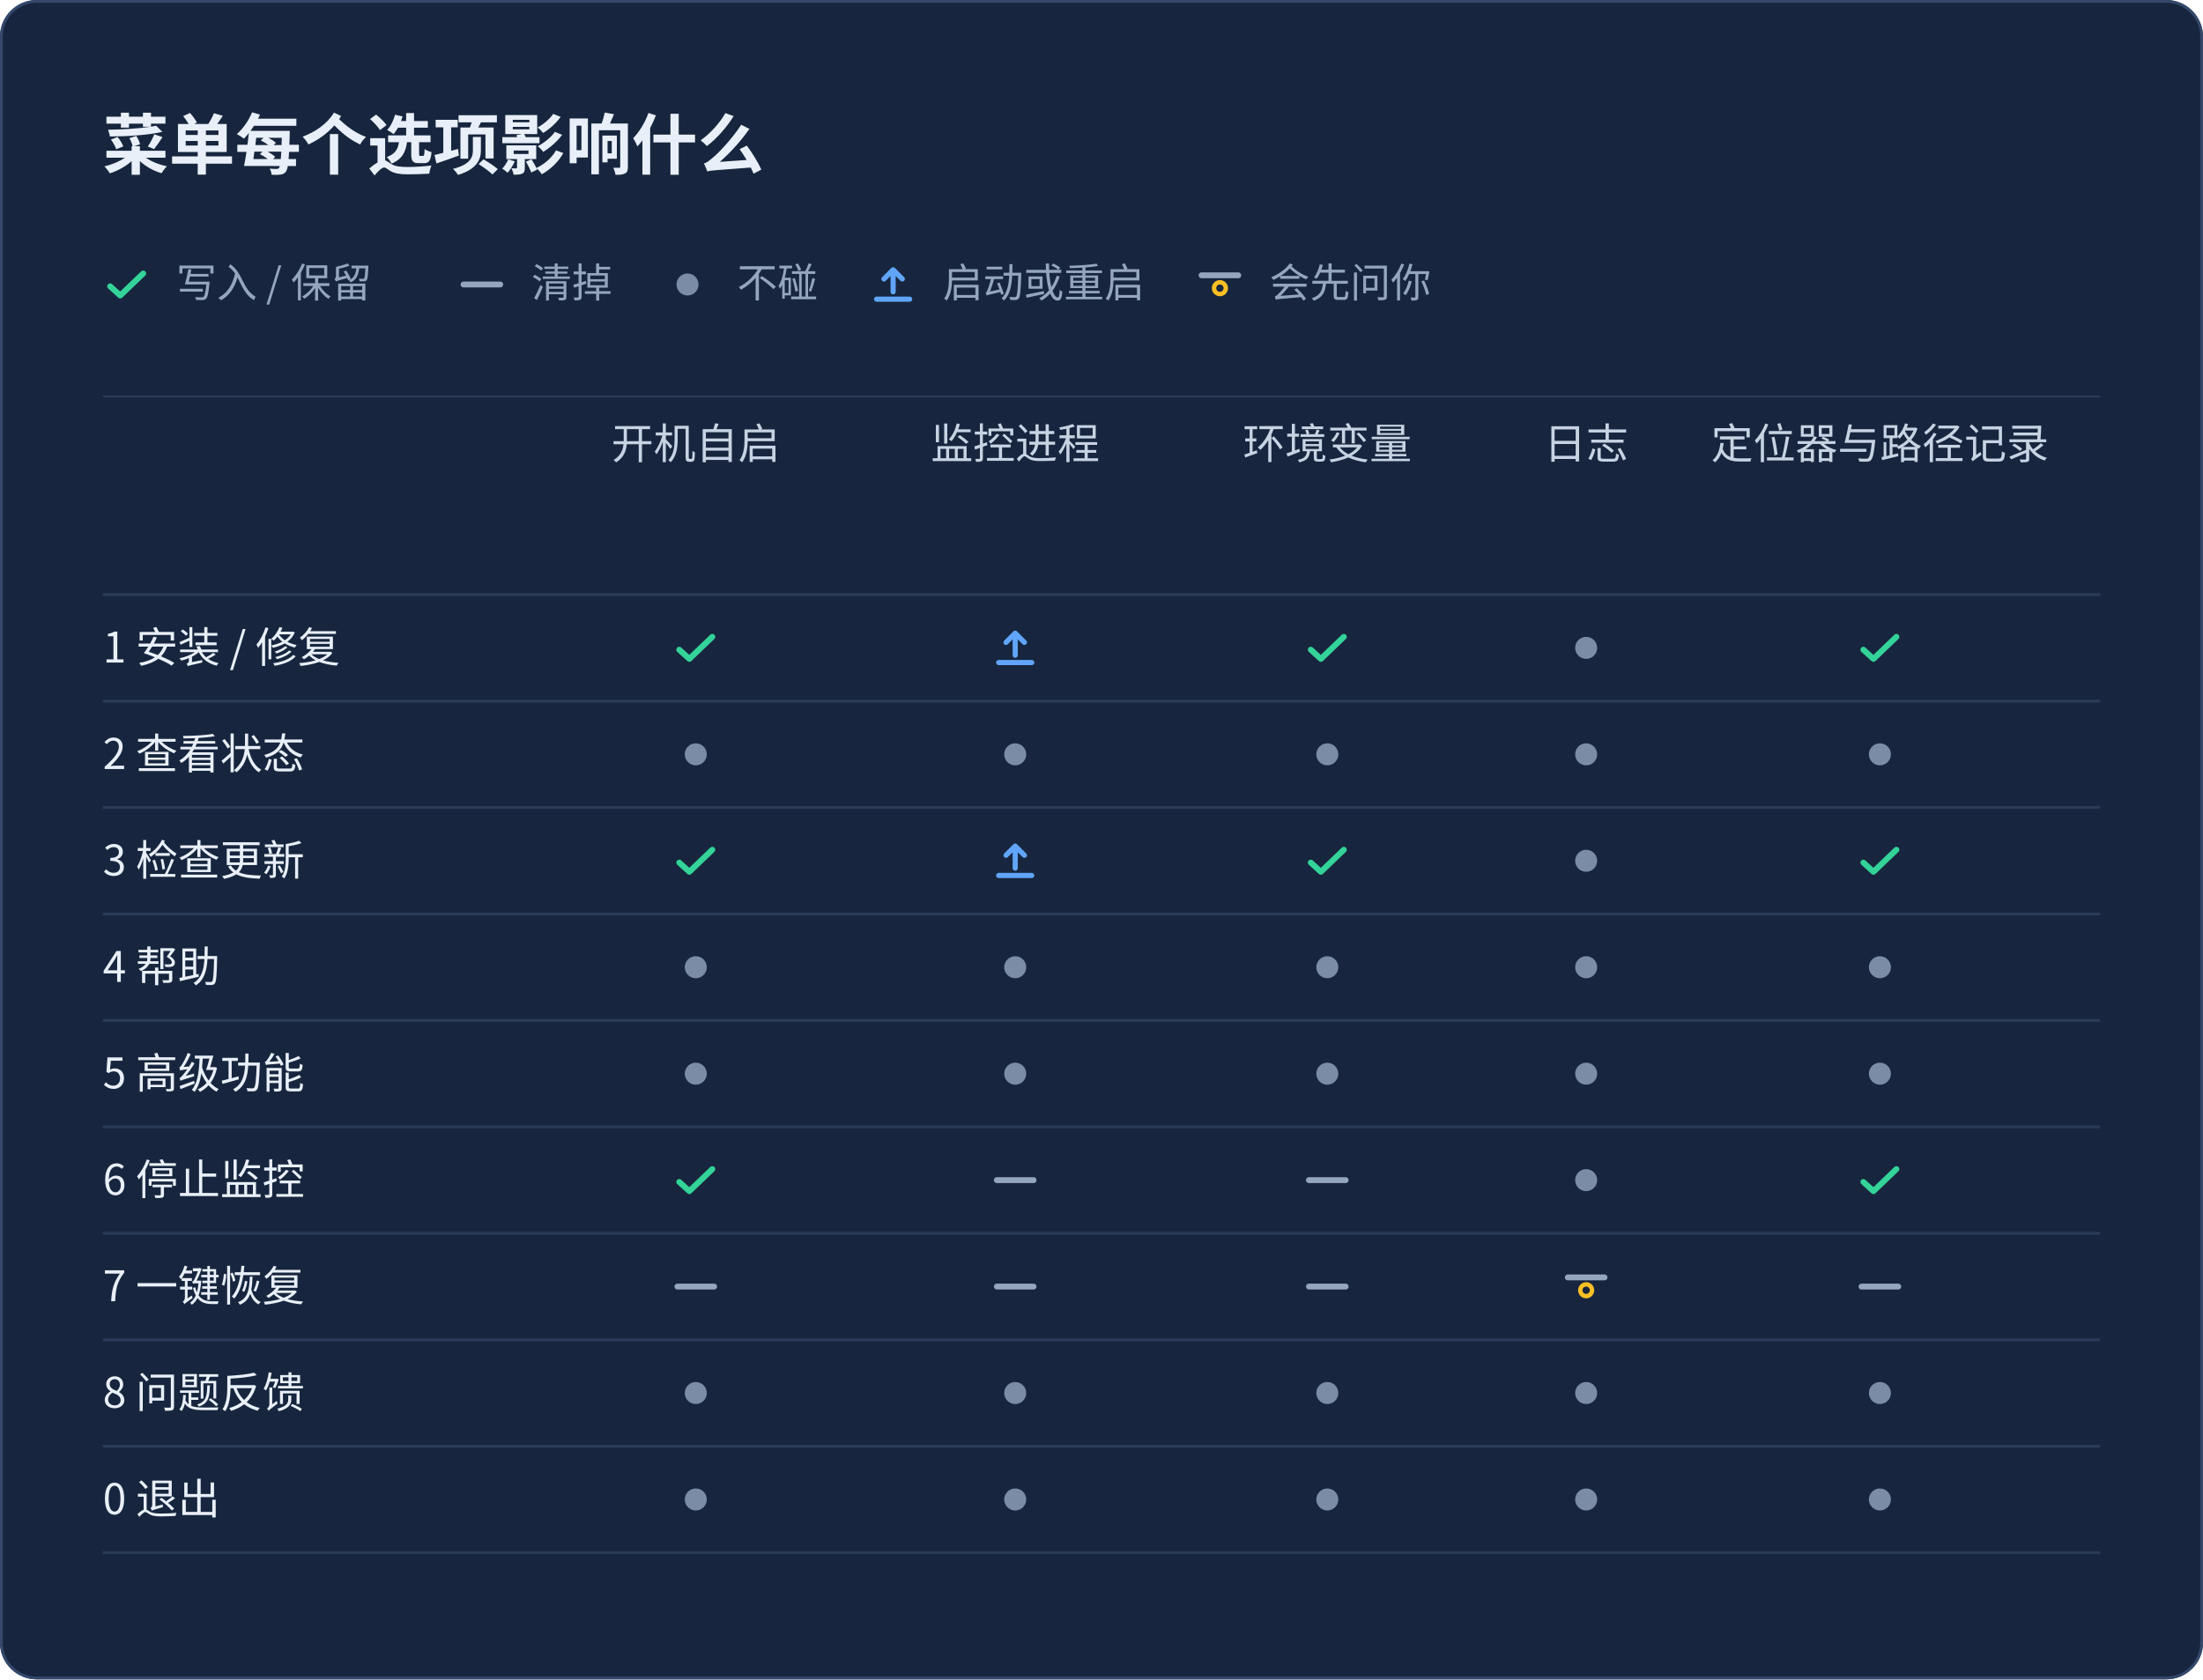
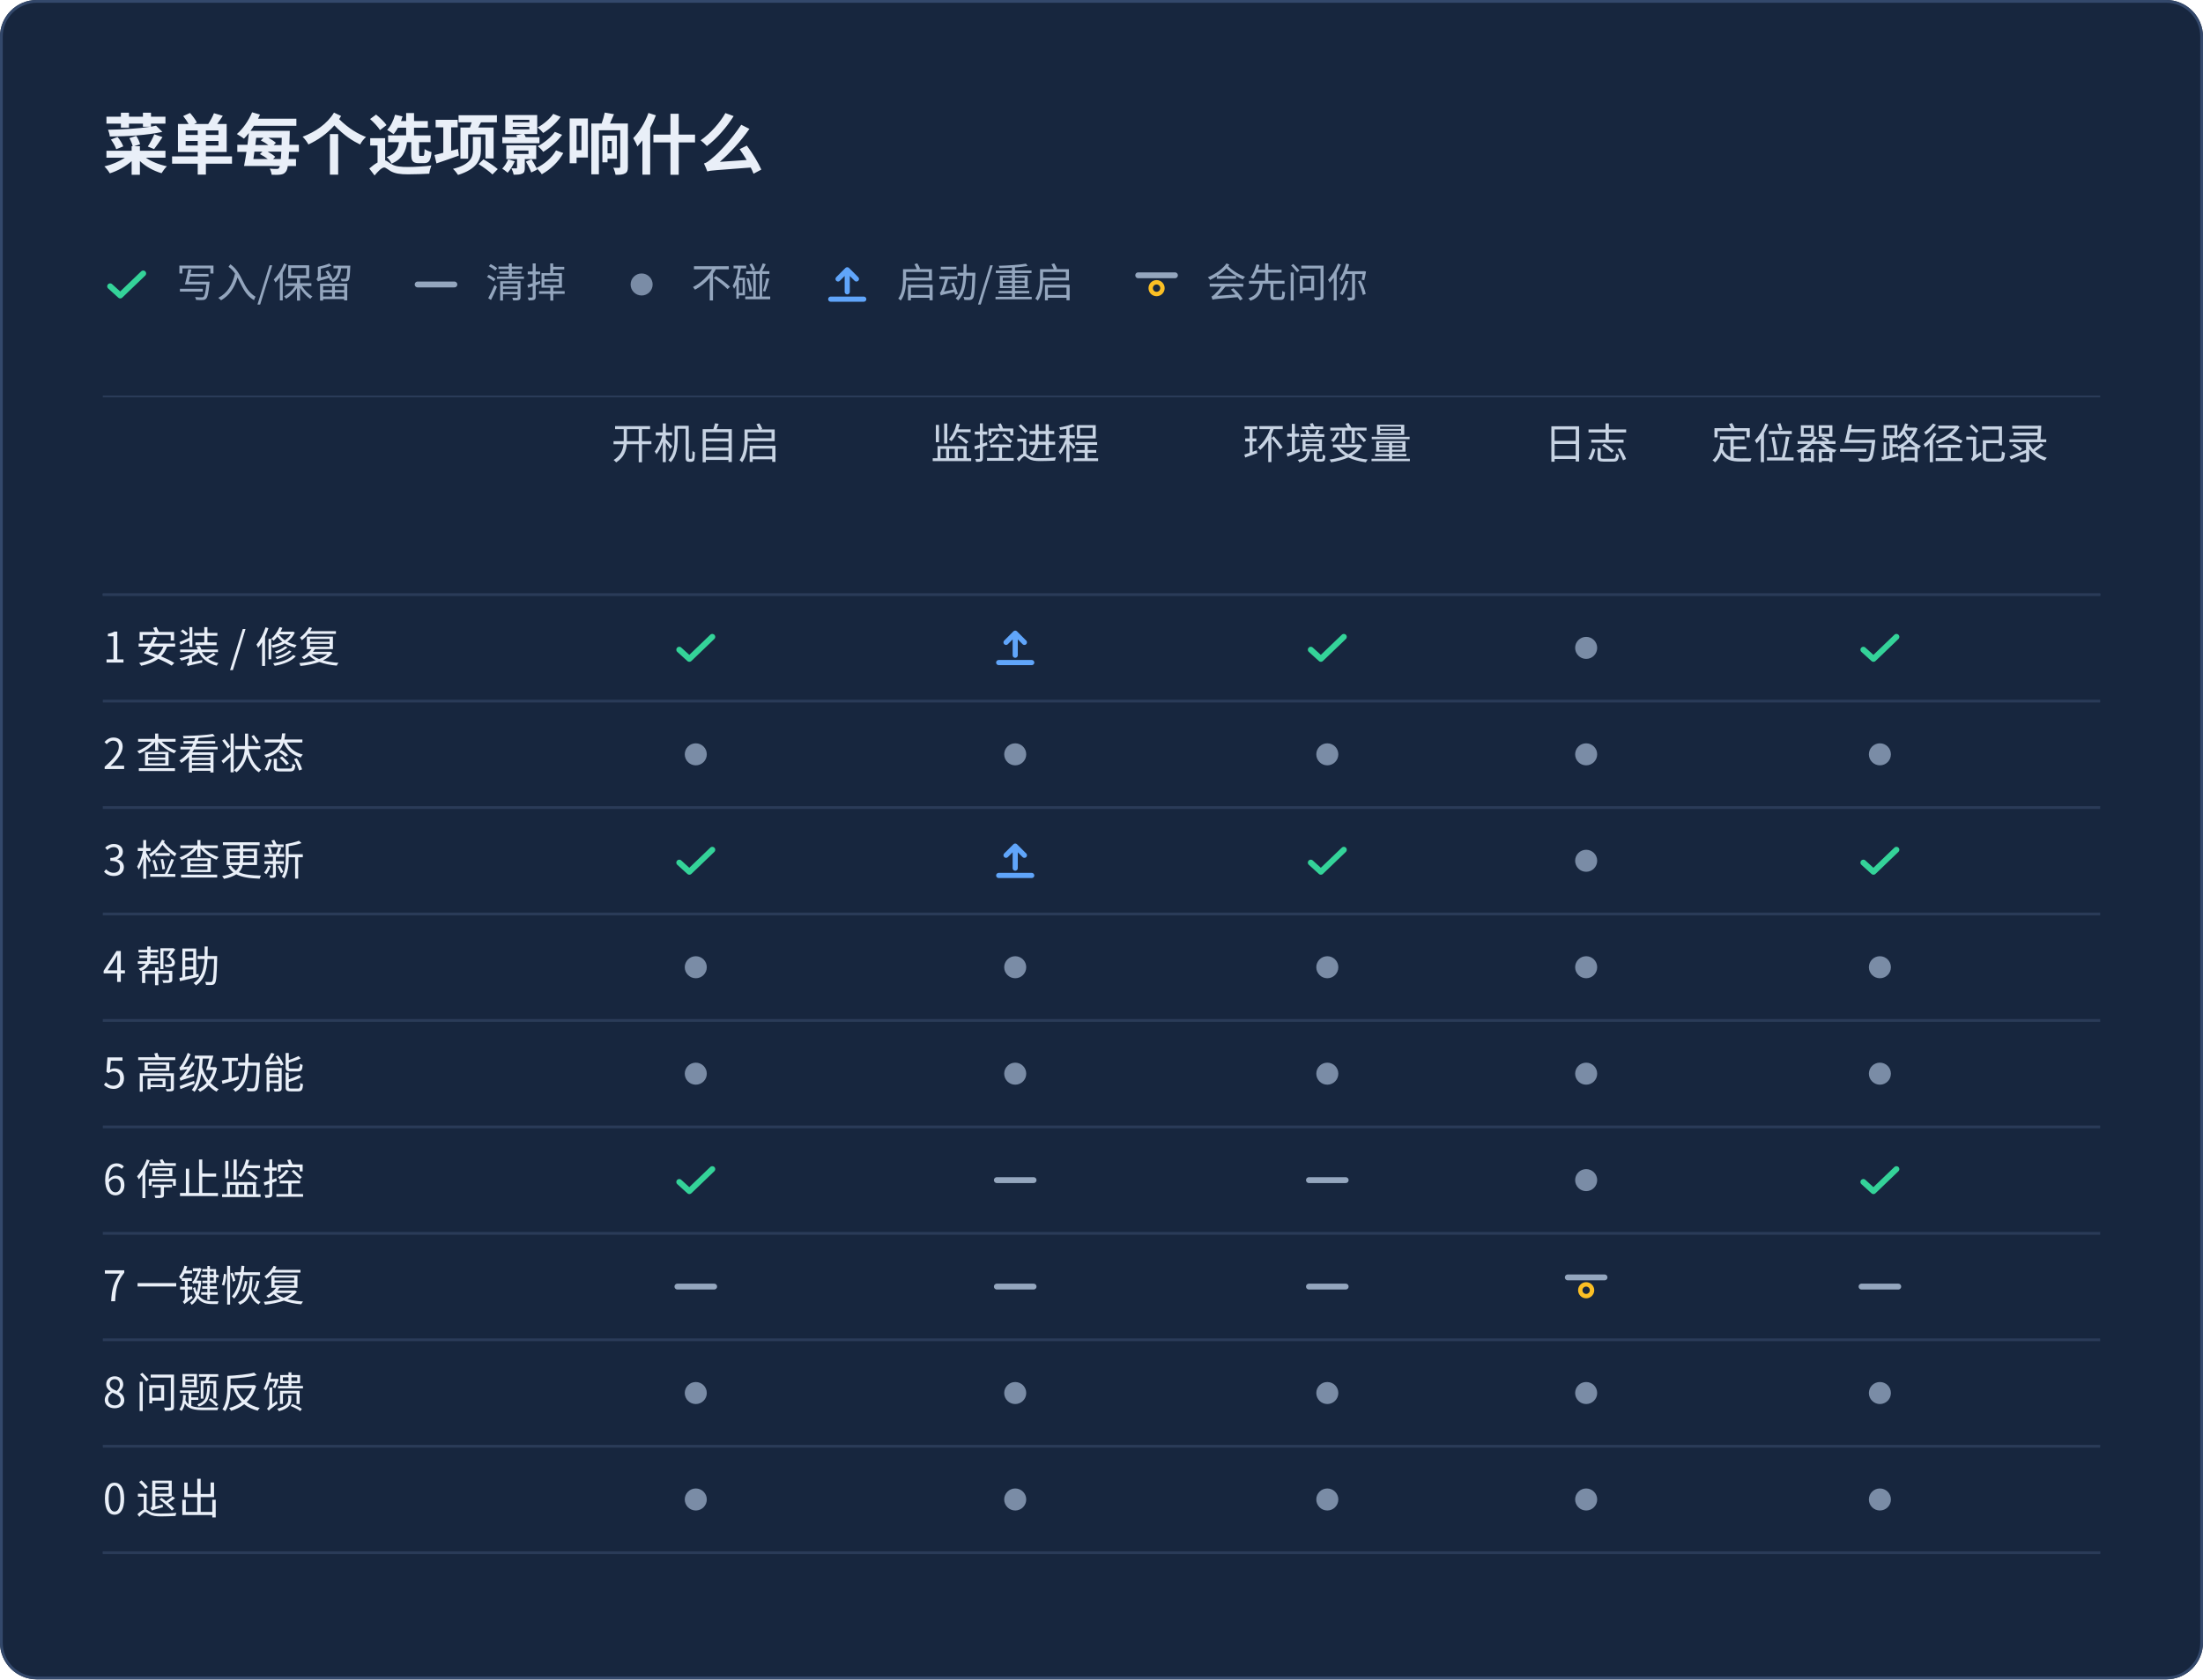
<svg xmlns="http://www.w3.org/2000/svg" width="1200" height="915" viewBox="0 0 1200 915" role="img" aria-labelledby="buttonsTitle buttonsDesc" font-family="-apple-system, BlinkMacSystemFont, 'Segoe UI', 'PingFang SC', 'Microsoft YaHei', 'Noto Sans CJK SC', sans-serif">
  <rect width="1200" height="915" rx="20" fill="#17263E" />
  <rect x="0.75" y="0.75" width="1198.5" height="913.5" rx="19.25" fill="none" stroke="#33486B" stroke-width="1.5" />
  <g id="heading">
    <text x="56" y="92" font-size="36" font-weight="700" fill="#E9EFF8">菜单每个选项影响什么</text>
  </g>
  <g id="legend">
    <g data-cx="69" data-cy="155">
      <path d="M60 156 L65.5 161 L78 149" fill="none" stroke="#34D399" stroke-width="3.2" stroke-linecap="round" stroke-linejoin="round" />
    </g>
-     <text x="96" y="162" font-size="22" fill="#94A6BE" textLength="125.5" lengthAdjust="spacing">写入 / 保留</text>
-     <g data-cx="262.5" data-cy="155">
-       <path d="M252.5 155 H272.5" fill="none" stroke="#94A6BE" stroke-width="3.2" stroke-linecap="round" />
+     <text x="96" y="162" font-size="22" fill="#94A6BE" textLength="100.5" lengthAdjust="spacing">写入/保留</text>
+     <g data-cx="237.5" data-cy="155">
+       <path d="M227.5 155 H247.5" fill="none" stroke="#94A6BE" stroke-width="3.2" stroke-linecap="round" />
    </g>
-     <text x="289.5" y="162" font-size="22" fill="#94A6BE" textLength="44" lengthAdjust="spacing">清掉</text>
-     <circle cx="374.5" cy="155" r="6" fill="#7A8CA6" />
-     <text x="401.5" y="162" font-size="22" fill="#94A6BE" textLength="44" lengthAdjust="spacing">不碰</text>
-     <g data-cx="486.5" data-cy="155">
-       <path d="M486.5 147 V159 M481.5 152 L486.5 147 L491.5 152 M477.5 163 H495.5" fill="none" stroke="#60A5FA" stroke-width="2.8" stroke-linecap="round" stroke-linejoin="round" />
+     <text x="264.5" y="162" font-size="22" fill="#94A6BE" textLength="44" lengthAdjust="spacing">清掉</text>
+     <circle cx="349.5" cy="155" r="6" fill="#7A8CA6" />
+     <text x="376.5" y="162" font-size="22" fill="#94A6BE" textLength="44" lengthAdjust="spacing">不碰</text>
+     <g data-cx="461.5" data-cy="155">
+       <path d="M461.5 147 V159 M456.5 152 L461.5 147 L466.5 152 M452.5 163 H470.5" fill="none" stroke="#60A5FA" stroke-width="2.8" stroke-linecap="round" stroke-linejoin="round" />
    </g>
-     <text x="513.5" y="162" font-size="22" fill="#94A6BE" textLength="110" lengthAdjust="spacing">启动或重启</text>
-     <g data-cx="664.5" data-cy="155">
-       <path d="M654.5 150 H674.5" fill="none" stroke="#94A6BE" stroke-width="3.2" stroke-linecap="round" />
-       <circle cx="664.5" cy="157" r="3.2" fill="none" stroke="#FBBF24" stroke-width="2.4" />
+     <text x="488.5" y="162" font-size="22" fill="#94A6BE" textLength="100.5" lengthAdjust="spacing">启动/重启</text>
+     <g data-cx="630" data-cy="155">
+       <path d="M620 150 H640" fill="none" stroke="#94A6BE" stroke-width="3.2" stroke-linecap="round" />
+       <circle cx="630" cy="157" r="3.2" fill="none" stroke="#FBBF24" stroke-width="2.4" />
    </g>
-     <text x="691.5" y="162" font-size="22" fill="#94A6BE" textLength="88" lengthAdjust="spacing">会先问你</text>
+     <text x="657" y="162" font-size="22" fill="#94A6BE" textLength="88" lengthAdjust="spacing">会先问你</text>
  </g>
  <g id="column-labels" font-size="23" fill="#C7D3E3" text-anchor="middle">
    <text x="379" y="250">开机自启</text>
    <text x="553" y="250">监控进程</text>
    <text x="723" y="250">环境变量</text>
    <text x="864" y="250">日志</text>
    <text x="1024" y="250">定位器与路径记录</text>
  </g>
  <g id="table-frame" stroke="#2A3B58">
    <path d="M56 216H1144" />
    <path d="M56 324H1144" stroke="#33486B" />
    <path d="M56 846H1144" />
  </g>
  <g id="row-labels" font-size="23" fill="#E9EFF8">
    <text x="56" y="361">1 安装 / 修复</text>
    <text x="56" y="419">2 查看状态</text>
    <text x="56" y="477">3 检查更新</text>
    <text x="56" y="535">4 帮助</text>
    <text x="56" y="593">5 高级功能</text>
    <text x="56" y="651">6 停止监控</text>
    <text x="56" y="709">7 一键恢复</text>
    <text x="56" y="767">8 问题反馈</text>
    <text x="56" y="825">0 退出</text>
  </g>
  <g id="row-lines" stroke="#2A3B58" stroke-width="1.5">
    <path d="M56 324H1144M56 382H1144M56 440H1144M56 498H1144M56 556H1144M56 614H1144M56 672H1144M56 730H1144M56 788H1144M56 846H1144" />
  </g>
  <g id="marks">
    <g data-cx="379" data-cy="353">
      <path d="M370 354 L375.5 359 L388 347" fill="none" stroke="#34D399" stroke-width="3.2" stroke-linecap="round" stroke-linejoin="round" />
    </g>
    <g data-cx="553" data-cy="353">
      <path d="M553 345 V357 M548 350 L553 345 L558 350 M544 361 H562" fill="none" stroke="#60A5FA" stroke-width="2.8" stroke-linecap="round" stroke-linejoin="round" />
    </g>
    <g data-cx="723" data-cy="353">
      <path d="M714 354 L719.5 359 L732 347" fill="none" stroke="#34D399" stroke-width="3.2" stroke-linecap="round" stroke-linejoin="round" />
    </g>
    <circle cx="864" cy="353" r="6" fill="#7A8CA6" />
    <g data-cx="1024" data-cy="353">
      <path d="M1015 354 L1020.5 359 L1033 347" fill="none" stroke="#34D399" stroke-width="3.2" stroke-linecap="round" stroke-linejoin="round" />
    </g>
    <circle cx="379" cy="411" r="6" fill="#7A8CA6" />
    <circle cx="553" cy="411" r="6" fill="#7A8CA6" />
    <circle cx="723" cy="411" r="6" fill="#7A8CA6" />
    <circle cx="864" cy="411" r="6" fill="#7A8CA6" />
    <circle cx="1024" cy="411" r="6" fill="#7A8CA6" />
    <g data-cx="379" data-cy="469">
      <path d="M370 470 L375.5 475 L388 463" fill="none" stroke="#34D399" stroke-width="3.2" stroke-linecap="round" stroke-linejoin="round" />
    </g>
    <g data-cx="553" data-cy="469">
      <path d="M553 461 V473 M548 466 L553 461 L558 466 M544 477 H562" fill="none" stroke="#60A5FA" stroke-width="2.8" stroke-linecap="round" stroke-linejoin="round" />
    </g>
    <g data-cx="723" data-cy="469">
      <path d="M714 470 L719.5 475 L732 463" fill="none" stroke="#34D399" stroke-width="3.2" stroke-linecap="round" stroke-linejoin="round" />
    </g>
    <circle cx="864" cy="469" r="6" fill="#7A8CA6" />
    <g data-cx="1024" data-cy="469">
      <path d="M1015 470 L1020.5 475 L1033 463" fill="none" stroke="#34D399" stroke-width="3.2" stroke-linecap="round" stroke-linejoin="round" />
    </g>
    <circle cx="379" cy="527" r="6" fill="#7A8CA6" />
    <circle cx="553" cy="527" r="6" fill="#7A8CA6" />
    <circle cx="723" cy="527" r="6" fill="#7A8CA6" />
    <circle cx="864" cy="527" r="6" fill="#7A8CA6" />
    <circle cx="1024" cy="527" r="6" fill="#7A8CA6" />
    <circle cx="379" cy="585" r="6" fill="#7A8CA6" />
    <circle cx="553" cy="585" r="6" fill="#7A8CA6" />
    <circle cx="723" cy="585" r="6" fill="#7A8CA6" />
    <circle cx="864" cy="585" r="6" fill="#7A8CA6" />
    <circle cx="1024" cy="585" r="6" fill="#7A8CA6" />
    <g data-cx="379" data-cy="643">
      <path d="M370 644 L375.5 649 L388 637" fill="none" stroke="#34D399" stroke-width="3.2" stroke-linecap="round" stroke-linejoin="round" />
    </g>
    <g data-cx="553" data-cy="643">
      <path d="M543 643 H563" fill="none" stroke="#94A6BE" stroke-width="3.2" stroke-linecap="round" />
    </g>
    <g data-cx="723" data-cy="643">
      <path d="M713 643 H733" fill="none" stroke="#94A6BE" stroke-width="3.2" stroke-linecap="round" />
    </g>
    <circle cx="864" cy="643" r="6" fill="#7A8CA6" />
    <g data-cx="1024" data-cy="643">
      <path d="M1015 644 L1020.5 649 L1033 637" fill="none" stroke="#34D399" stroke-width="3.2" stroke-linecap="round" stroke-linejoin="round" />
    </g>
    <g data-cx="379" data-cy="701">
      <path d="M369 701 H389" fill="none" stroke="#94A6BE" stroke-width="3.2" stroke-linecap="round" />
    </g>
    <g data-cx="553" data-cy="701">
      <path d="M543 701 H563" fill="none" stroke="#94A6BE" stroke-width="3.2" stroke-linecap="round" />
    </g>
    <g data-cx="723" data-cy="701">
      <path d="M713 701 H733" fill="none" stroke="#94A6BE" stroke-width="3.2" stroke-linecap="round" />
    </g>
    <g data-cx="864" data-cy="701">
      <path d="M854 696 H874" fill="none" stroke="#94A6BE" stroke-width="3.2" stroke-linecap="round" />
      <circle cx="864" cy="703" r="3.2" fill="none" stroke="#FBBF24" stroke-width="2.4" />
    </g>
    <g data-cx="1024" data-cy="701">
      <path d="M1014 701 H1034" fill="none" stroke="#94A6BE" stroke-width="3.2" stroke-linecap="round" />
    </g>
    <circle cx="379" cy="759" r="6" fill="#7A8CA6" />
    <circle cx="553" cy="759" r="6" fill="#7A8CA6" />
    <circle cx="723" cy="759" r="6" fill="#7A8CA6" />
    <circle cx="864" cy="759" r="6" fill="#7A8CA6" />
    <circle cx="1024" cy="759" r="6" fill="#7A8CA6" />
    <circle cx="379" cy="817" r="6" fill="#7A8CA6" />
    <circle cx="553" cy="817" r="6" fill="#7A8CA6" />
    <circle cx="723" cy="817" r="6" fill="#7A8CA6" />
    <circle cx="864" cy="817" r="6" fill="#7A8CA6" />
    <circle cx="1024" cy="817" r="6" fill="#7A8CA6" />
  </g>
</svg>
